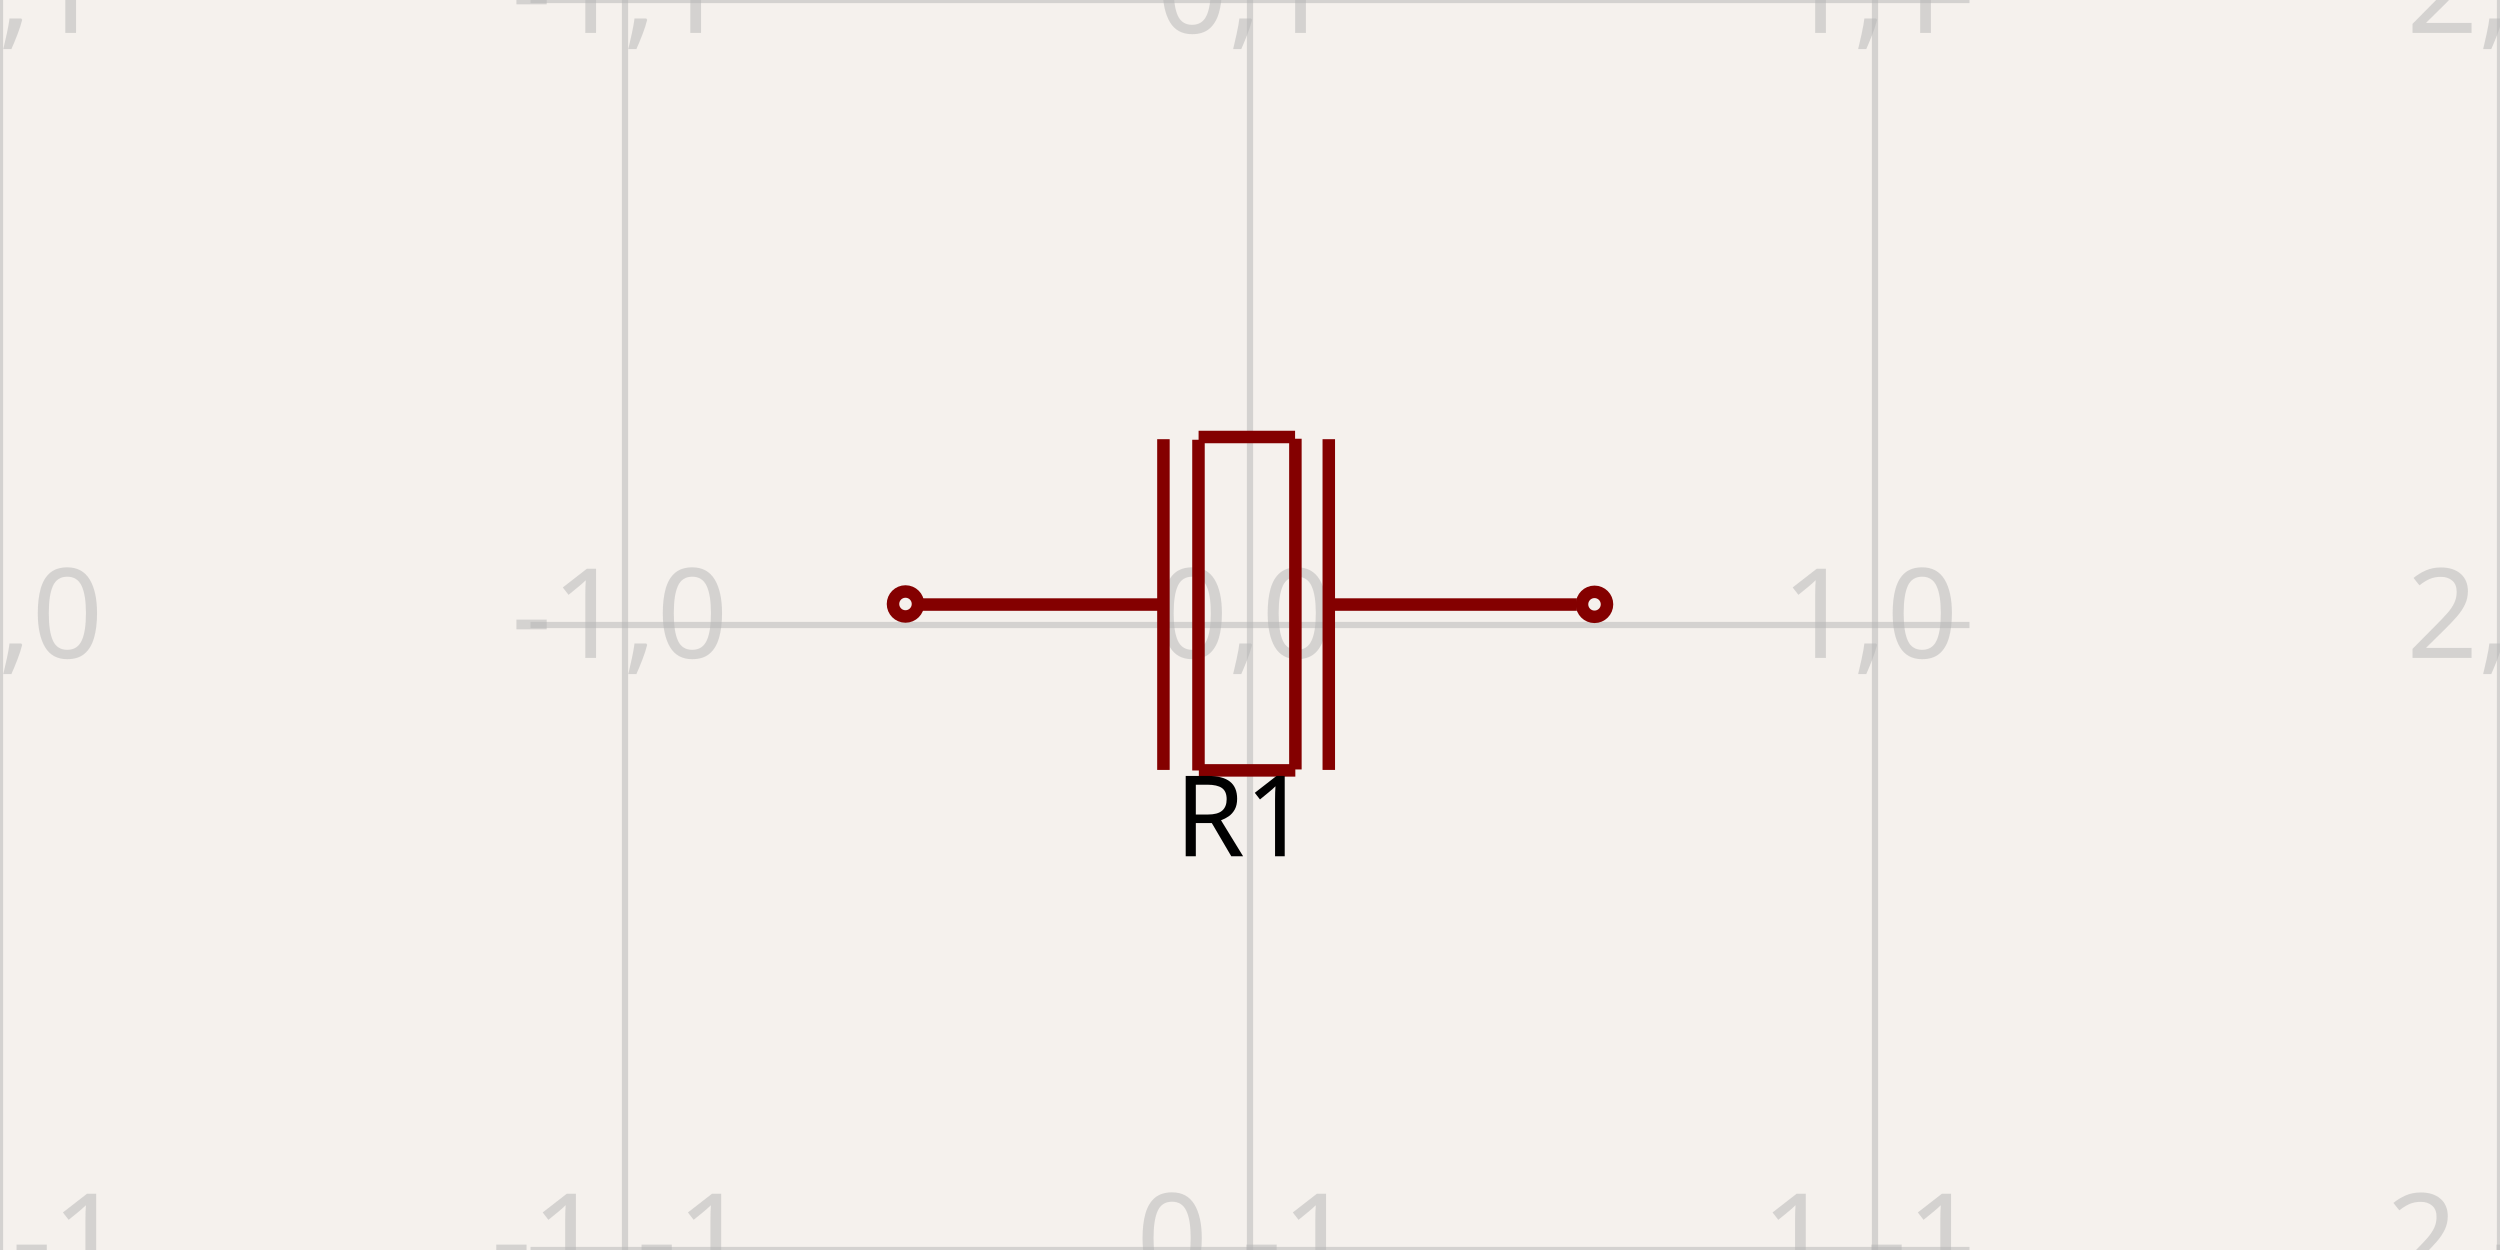
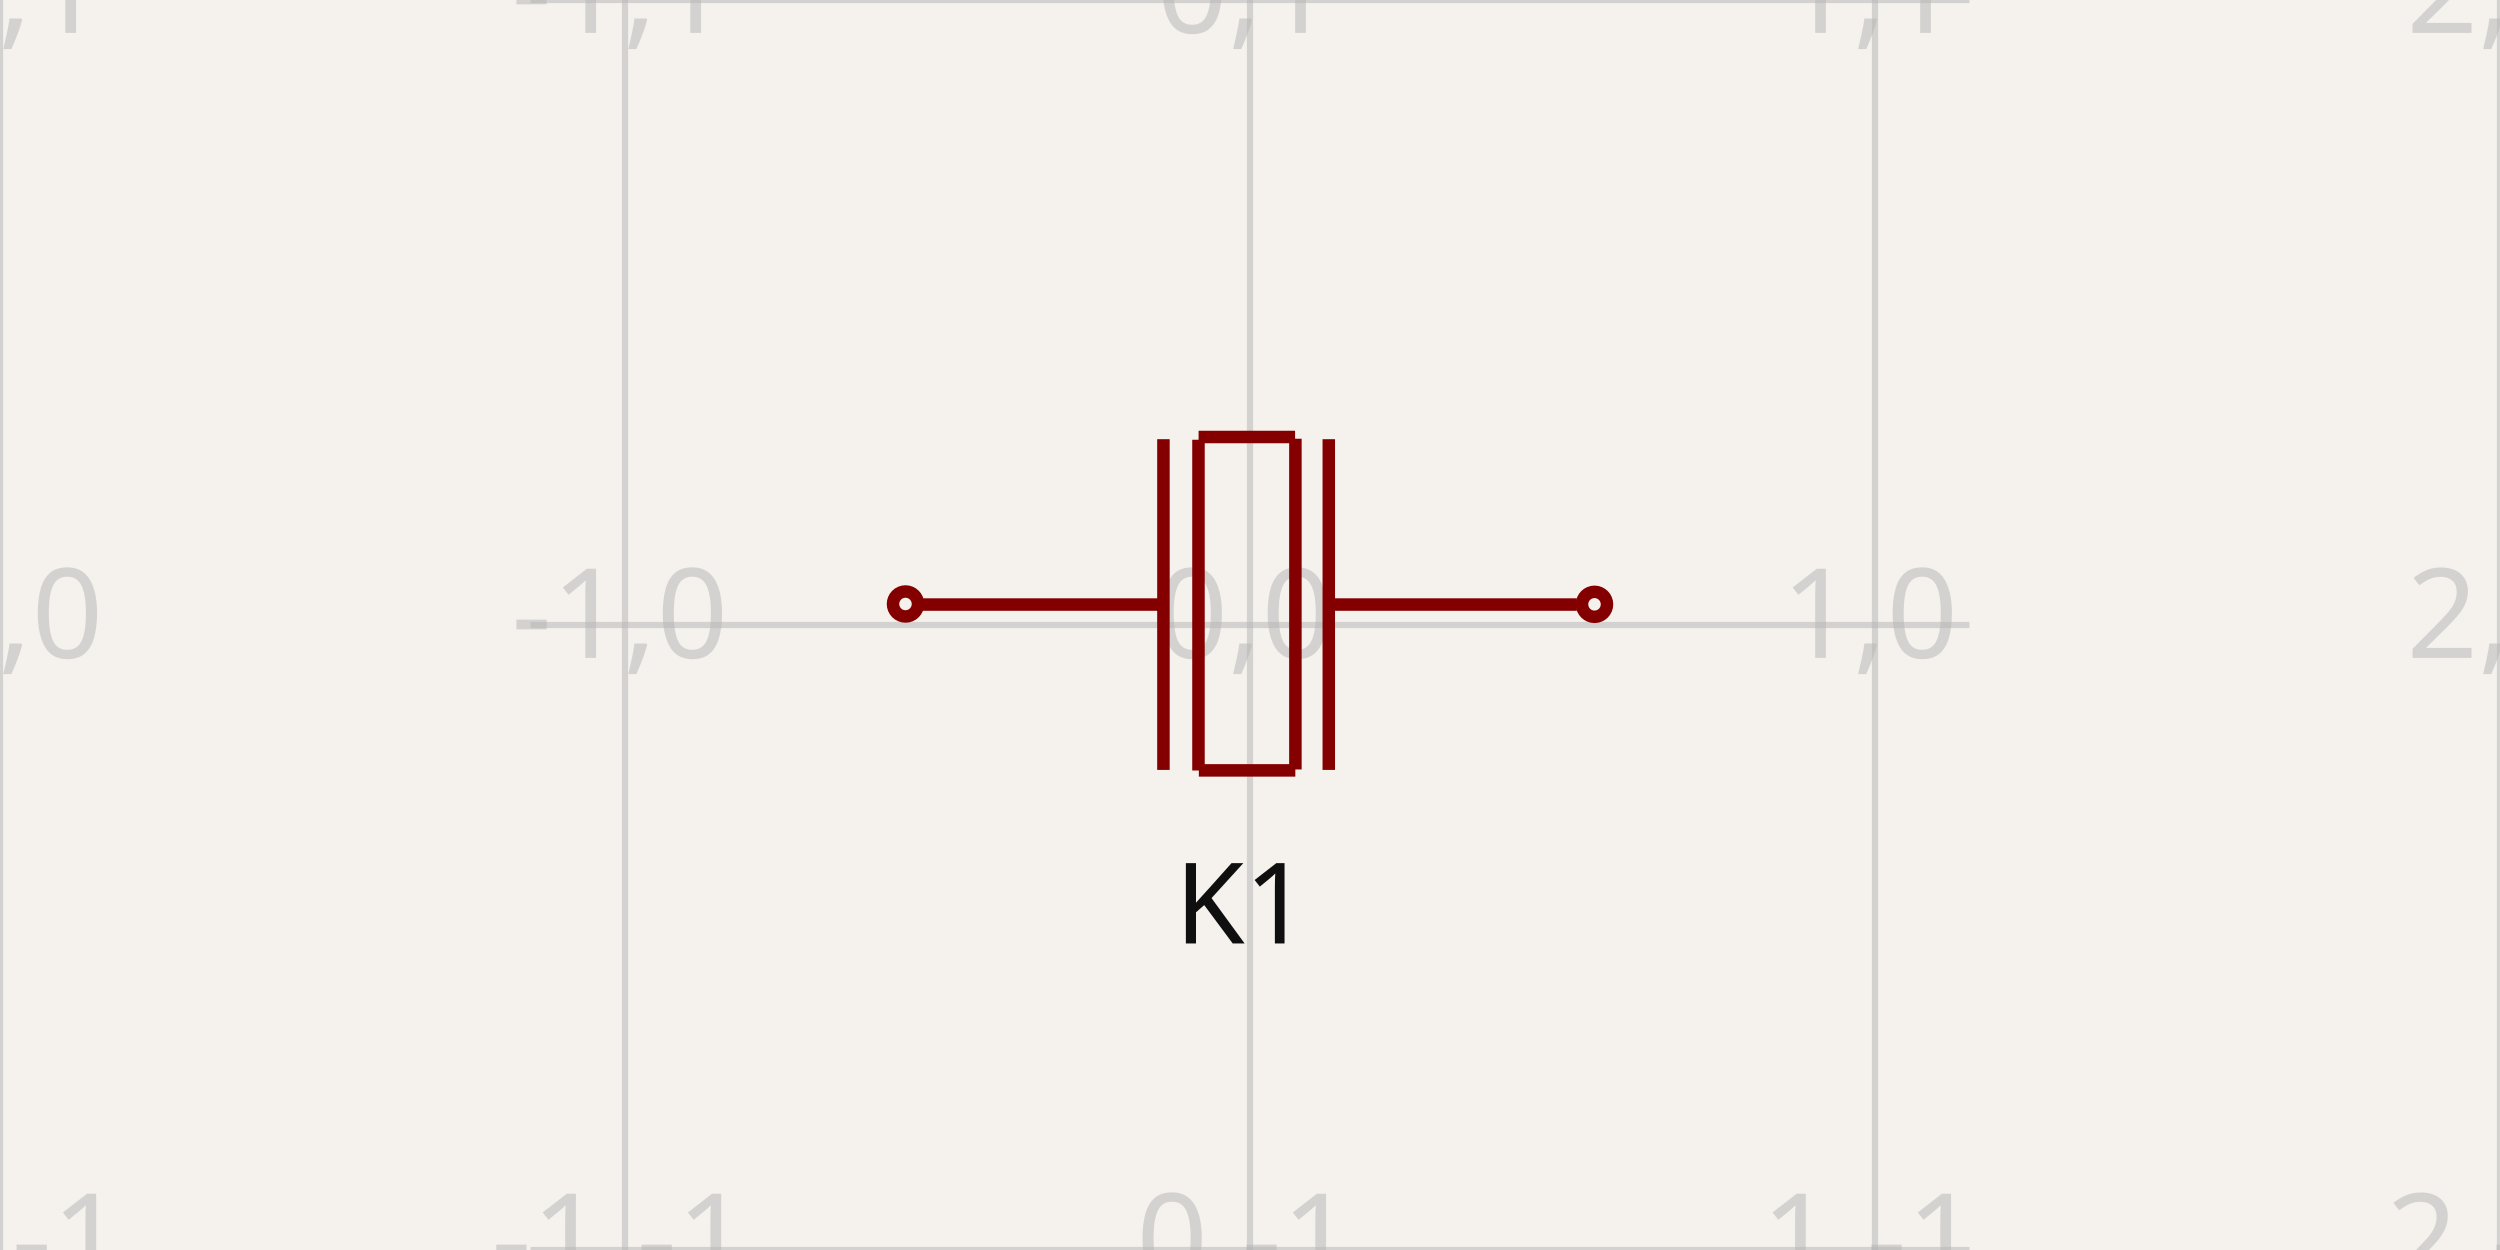
- <svg xmlns="http://www.w3.org/2000/svg" width="1200" height="600" style="background-color: rgb(245, 241, 237)">
+ <svg xmlns="http://www.w3.org/2000/svg" width="1200" height="600" style="background-color: rgb(245, 241, 237)" data-real-to-screen-transform="matrix(300,0,0,-300,600,300)">
  <style>
              .boundary { fill: rgb(245, 241, 237); }
              .schematic-boundary { fill: none; stroke: #fff; }
              .component { fill: none; stroke: rgb(132, 0, 0); }
              .chip { fill: rgb(255, 255, 194); stroke: rgb(132, 0, 0); }
              .component-pin { fill: none; stroke: rgb(132, 0, 0); }
              .trace:hover {
                filter: invert(1);
              }
              .trace:hover .trace-crossing-outline {
                opacity: 0;
              }
              .text { font-family: sans-serif; fill: rgb(0, 150, 0); }
              .pin-number { fill: rgb(169, 0, 0); }
              .port-label { fill: rgb(0, 100, 100); }
              .component-name { fill: rgb(0, 100, 100); }
            </style>
  <rect class="boundary" x="0" y="0" width="1200" height="600" />
  <g class="grid">
    <line x1="0" y1="600" x2="0" y2="0" stroke="rgb(181, 181, 181)" stroke-width="3" stroke-opacity="0.5" />
    <line x1="300" y1="600" x2="300" y2="0" stroke="rgb(181, 181, 181)" stroke-width="3" stroke-opacity="0.5" />
    <line x1="600" y1="600" x2="600" y2="0" stroke="rgb(181, 181, 181)" stroke-width="3" stroke-opacity="0.5" />
    <line x1="900" y1="600" x2="900" y2="0" stroke="rgb(181, 181, 181)" stroke-width="3" stroke-opacity="0.5" />
    <line x1="1200" y1="600" x2="1200" y2="0" stroke="rgb(181, 181, 181)" stroke-width="3" stroke-opacity="0.5" />
    <line x1="254.637" y1="600" x2="945.363" y2="600" stroke="rgb(181, 181, 181)" stroke-width="3" stroke-opacity="0.5" />
    <line x1="254.637" y1="300" x2="945.363" y2="300" stroke="rgb(181, 181, 181)" stroke-width="3" stroke-opacity="0.5" />
    <line x1="254.637" y1="0" x2="945.363" y2="0" stroke="rgb(181, 181, 181)" stroke-width="3" stroke-opacity="0.5" />
    <text x="-2.5" y="595" fill="rgb(181, 181, 181)" font-size="60" fill-opacity="0.5" text-anchor="middle" dominant-baseline="middle" font-family="sans-serif">-2,-1</text>
    <text x="-2.5" y="295" fill="rgb(181, 181, 181)" font-size="60" fill-opacity="0.5" text-anchor="middle" dominant-baseline="middle" font-family="sans-serif">-2,0</text>
    <text x="-2.5" y="-5" fill="rgb(181, 181, 181)" font-size="60" fill-opacity="0.5" text-anchor="middle" dominant-baseline="middle" font-family="sans-serif">-2,1</text>
    <text x="297.5" y="595" fill="rgb(181, 181, 181)" font-size="60" fill-opacity="0.5" text-anchor="middle" dominant-baseline="middle" font-family="sans-serif">-1,-1</text>
    <text x="297.5" y="295" fill="rgb(181, 181, 181)" font-size="60" fill-opacity="0.5" text-anchor="middle" dominant-baseline="middle" font-family="sans-serif">-1,0</text>
    <text x="297.5" y="-5" fill="rgb(181, 181, 181)" font-size="60" fill-opacity="0.5" text-anchor="middle" dominant-baseline="middle" font-family="sans-serif">-1,1</text>
    <text x="597.5" y="595" fill="rgb(181, 181, 181)" font-size="60" fill-opacity="0.5" text-anchor="middle" dominant-baseline="middle" font-family="sans-serif">0,-1</text>
    <text x="597.5" y="295" fill="rgb(181, 181, 181)" font-size="60" fill-opacity="0.5" text-anchor="middle" dominant-baseline="middle" font-family="sans-serif">0,0</text>
    <text x="597.5" y="-5" fill="rgb(181, 181, 181)" font-size="60" fill-opacity="0.5" text-anchor="middle" dominant-baseline="middle" font-family="sans-serif">0,1</text>
    <text x="897.5" y="595" fill="rgb(181, 181, 181)" font-size="60" fill-opacity="0.5" text-anchor="middle" dominant-baseline="middle" font-family="sans-serif">1,-1</text>
    <text x="897.5" y="295" fill="rgb(181, 181, 181)" font-size="60" fill-opacity="0.5" text-anchor="middle" dominant-baseline="middle" font-family="sans-serif">1,0</text>
    <text x="897.5" y="-5" fill="rgb(181, 181, 181)" font-size="60" fill-opacity="0.5" text-anchor="middle" dominant-baseline="middle" font-family="sans-serif">1,1</text>
    <text x="1197.5" y="595" fill="rgb(181, 181, 181)" font-size="60" fill-opacity="0.5" text-anchor="middle" dominant-baseline="middle" font-family="sans-serif">2,-1</text>
    <text x="1197.5" y="295" fill="rgb(181, 181, 181)" font-size="60" fill-opacity="0.5" text-anchor="middle" dominant-baseline="middle" font-family="sans-serif">2,0</text>
    <text x="1197.5" y="-5" fill="rgb(181, 181, 181)" font-size="60" fill-opacity="0.5" text-anchor="middle" dominant-baseline="middle" font-family="sans-serif">2,1</text>
  </g>
  <g data-circuit-json-type="schematic_component" data-schematic-component-id="schematic_component_0">
    <rect class="component-overlay" x="439.381" y="209.758" width="317.5" height="160.076" fill="transparent" />
    <path d="M 756.881 290.185 L 639.74 290.185" stroke="rgb(132, 0, 0)" fill="none" stroke-width="6px" />
    <path d="M 557.211 290.185 L 439.381 290.185" stroke="rgb(132, 0, 0)" fill="none" stroke-width="6px" />
    <path d="M 637.819 369.56 L 637.819 210.81" stroke="rgb(132, 0, 0)" fill="none" stroke-width="6px" />
    <path d="M 621.789 369.344 L 621.789 210.594" stroke="rgb(132, 0, 0)" fill="none" stroke-width="6px" />
    <path d="M 558.444 369.56 L 558.444 210.81" stroke="rgb(132, 0, 0)" fill="none" stroke-width="6px" />
    <path d="M 575.268 369.834 L 575.268 211.084" stroke="rgb(132, 0, 0)" fill="none" stroke-width="6px" />
    <path d="M 621.759 369.786 L 575.445 369.786" stroke="rgb(132, 0, 0)" fill="none" stroke-width="6px" />
    <path d="M 621.638 209.758 L 575.323 209.758" stroke="rgb(132, 0, 0)" fill="none" stroke-width="6px" />
-     <text x="596.141" y="411.003" dominant-baseline="auto" text-anchor="middle" font-family="sans-serif" font-size="54px">R1</text>
-     <text x="598.845" y="158.997" dominant-baseline="hanging" text-anchor="middle" font-family="sans-serif" font-size="54px" />
+     <text x="596.141" y="410.949" fill="rgb(15, 15, 15)" font-family="sans-serif" text-anchor="middle" dominant-baseline="hanging" font-size="54px">K1</text>
+     <text x="598.845" y="159.051" fill="rgb(15, 15, 15)" font-family="sans-serif" text-anchor="middle" dominant-baseline="auto" font-size="54px" />
    <circle cx="434.637" cy="289.914" r="6px" stroke-width="6px" fill="none" stroke="rgb(132, 0, 0)" />
    <circle cx="765.363" cy="290.078" r="6px" stroke-width="6px" fill="none" stroke="rgb(132, 0, 0)" />
  </g>
</svg>
